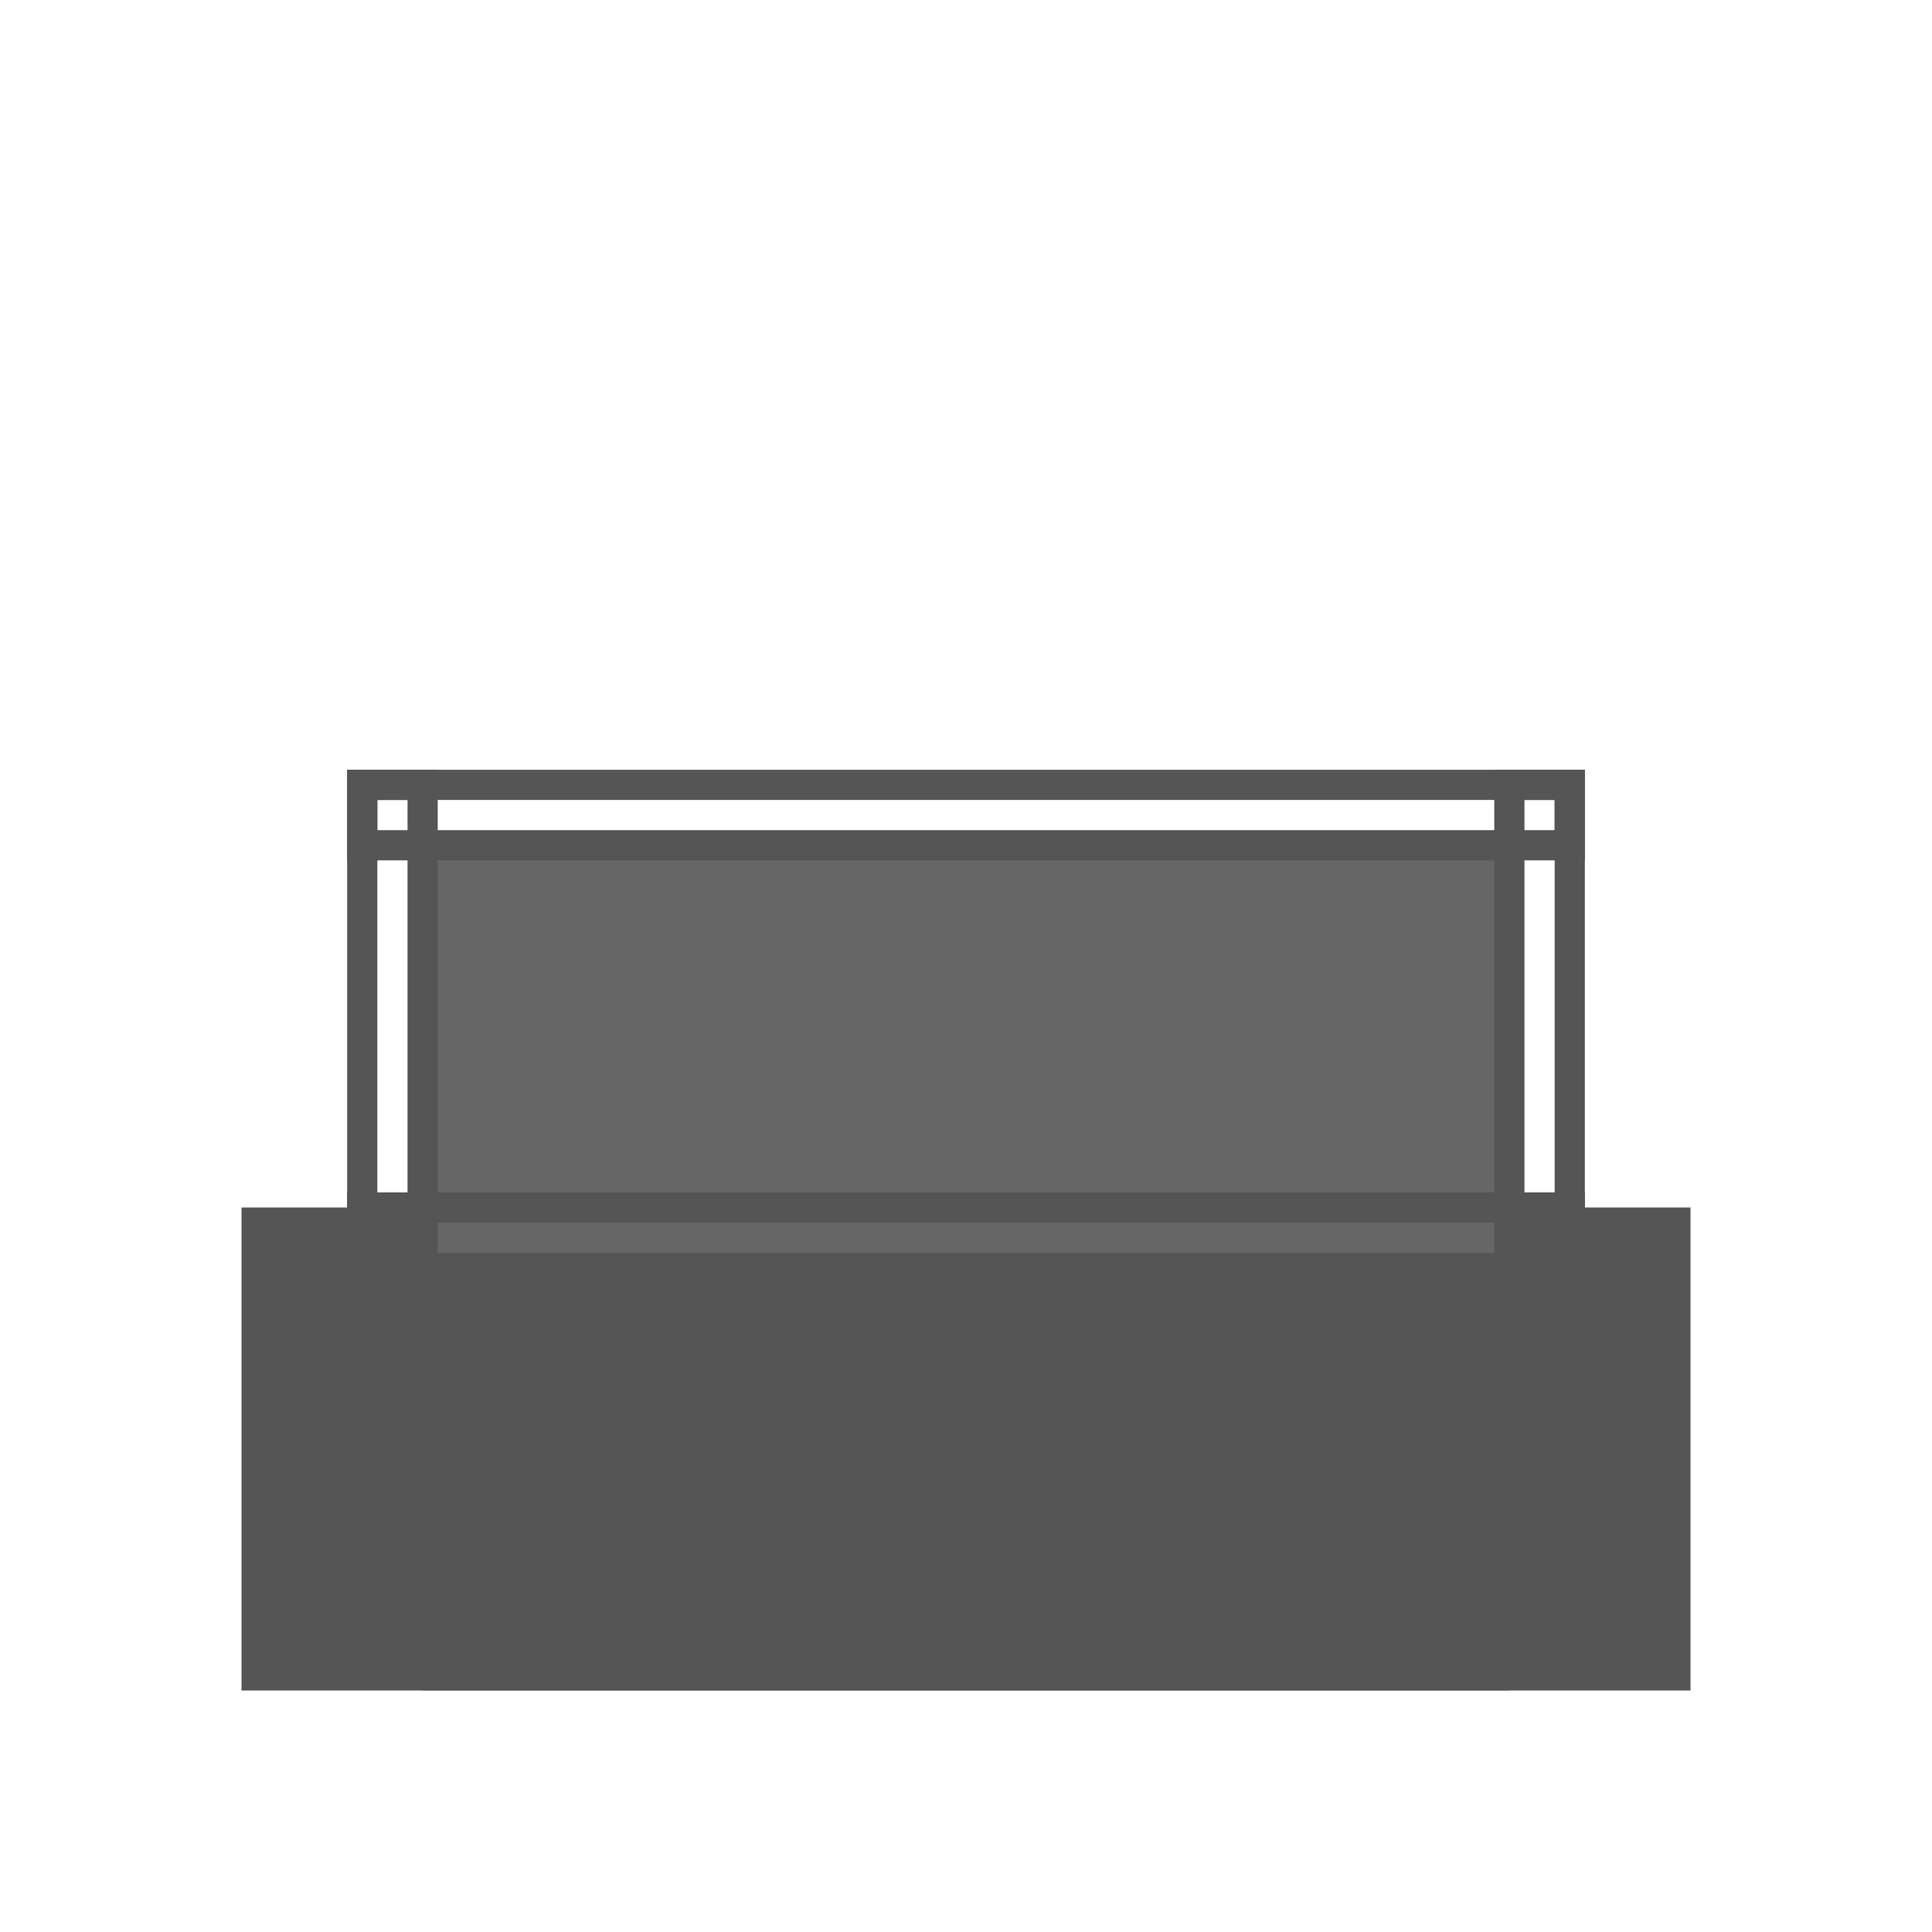
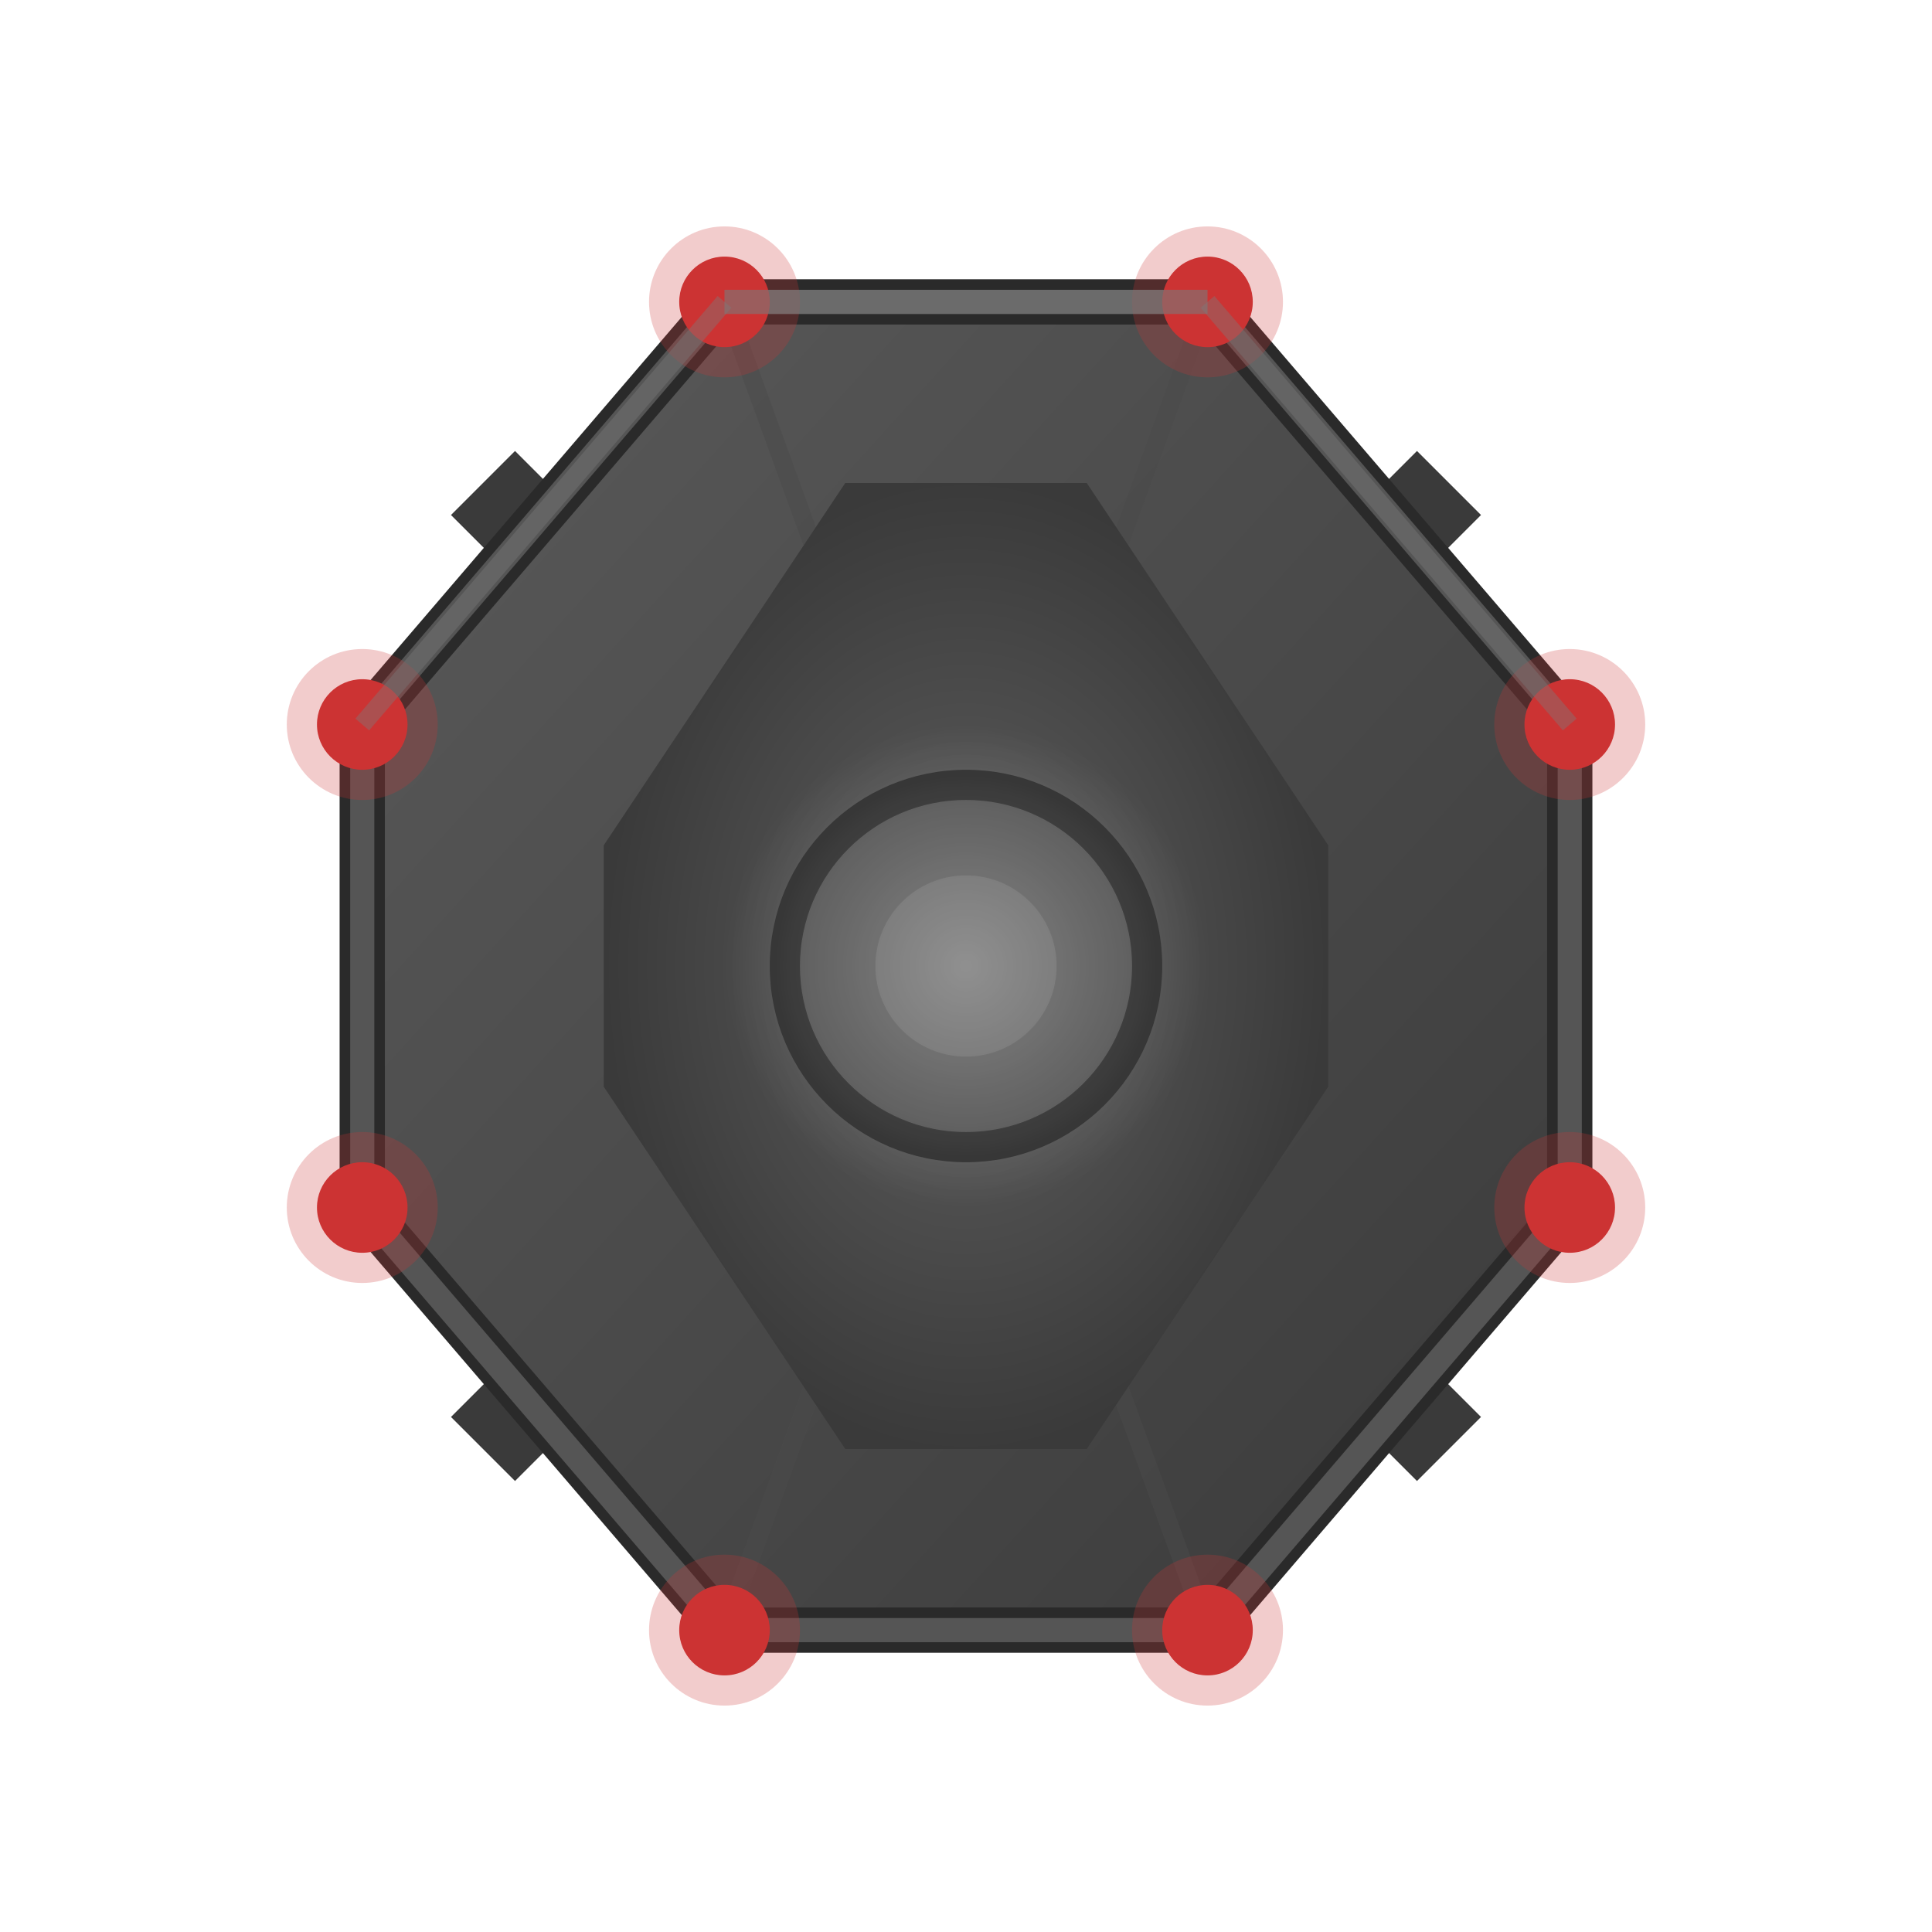
<svg xmlns="http://www.w3.org/2000/svg" viewBox="0 0 64 64">
-   <rect x="14" y="48" width="36" height="8" fill="#333333" opacity="0.6" />
-   <rect x="8" y="40" width="48" height="16" fill="#555555" />
-   <rect x="14" y="28" width="36" height="14" fill="#666666" />
-   <rect x="12" y="26" width="40" height="2" fill="none" stroke="#555555" stroke-width="1" />
-   <rect x="12" y="26" width="2" height="16" fill="none" stroke="#555555" stroke-width="1" />
-   <rect x="50" y="26" width="2" height="16" fill="none" stroke="#555555" stroke-width="1" />
-   <rect x="12" y="40" width="40" height="2" fill="none" stroke="#555555" stroke-width="1" />
+   <defs>
+     <linearGradient id="tower-body" x1="0" y1="0" x2="1" y2="1">
+       <stop offset="0%" stop-color="#5a5a5a" />
+       <stop offset="50%" stop-color="#4a4a4a" />
+       <stop offset="100%" stop-color="#3a3a3a" />
+     </linearGradient>
+     <radialGradient id="platform-top" cx="50%" cy="50%" r="50%">
+       <stop offset="0%" stop-color="#606060" />
+       <stop offset="100%" stop-color="#3a3a3a" />
+     </radialGradient>
+     <radialGradient id="searchlight-glow" cx="50%" cy="50%" r="50%">
+       <stop offset="0%" stop-color="#ffffff" stop-opacity="0.3" />
+       <stop offset="100%" stop-color="#ffffff" stop-opacity="0" />
+     </radialGradient>
+   </defs>
+   <line x1="16" y1="16" x2="32" y2="32" stroke="#3a3a3a" stroke-width="3" />
+   <line x1="48" y1="16" x2="32" y2="32" stroke="#3a3a3a" stroke-width="3" />
+   <line x1="16" y1="48" x2="32" y2="32" stroke="#3a3a3a" stroke-width="3" />
+   <line x1="48" y1="48" x2="32" y2="32" stroke="#3a3a3a" stroke-width="3" />
+   <line x1="20" y1="32" x2="44" y2="32" stroke="#333333" stroke-width="2" />
+   <line x1="32" y1="20" x2="32" y2="44" stroke="#333333" stroke-width="2" />
+   <polygon points="24,10 40,10 52,24 52,40 40,54 24,54 12,40 12,24" fill="url(#tower-body)" stroke="#2a2a2a" stroke-width="1.5" />
+   <polygon points="24,10 40,10 52,24 52,40 40,54 24,54 12,40 12,24" fill="none" stroke="#555555" stroke-width="0.8" />
+   <line x1="24" y1="10" x2="40" y2="54" stroke="#4a4a4a" stroke-width="0.6" opacity="0.5" />
+   <line x1="40" y1="10" x2="24" y2="54" stroke="#4a4a4a" stroke-width="0.6" opacity="0.5" />
+   <polygon points="28,16 36,16 44,28 44,36 36,48 28,48 20,36 20,28" fill="url(#platform-top)" />
+   <circle cx="32" cy="32" r="6" fill="#505050" stroke="#2a2a2a" stroke-width="1" />
+   <circle cx="32" cy="32" r="3" fill="#606060" />
+   <circle cx="32" cy="32" r="8" fill="url(#searchlight-glow)" />
+   <circle cx="24" cy="10" r="1.5" fill="#cc3333" />
+   <circle cx="40" cy="10" r="1.5" fill="#cc3333" />
+   <circle cx="52" cy="24" r="1.5" fill="#cc3333" />
+   <circle cx="52" cy="40" r="1.5" fill="#cc3333" />
+   <circle cx="40" cy="54" r="1.5" fill="#cc3333" />
+   <circle cx="24" cy="54" r="1.5" fill="#cc3333" />
+   <circle cx="12" cy="40" r="1.5" fill="#cc3333" />
+   <circle cx="12" cy="24" r="1.5" fill="#cc3333" />
+   <circle cx="24" cy="10" r="2.5" fill="#cc3333" opacity="0.25" />
+   <circle cx="40" cy="10" r="2.5" fill="#cc3333" opacity="0.25" />
+   <circle cx="52" cy="24" r="2.5" fill="#cc3333" opacity="0.25" />
+   <circle cx="52" cy="40" r="2.5" fill="#cc3333" opacity="0.25" />
+   <circle cx="40" cy="54" r="2.5" fill="#cc3333" opacity="0.25" />
+   <circle cx="24" cy="54" r="2.5" fill="#cc3333" opacity="0.25" />
+   <circle cx="12" cy="40" r="2.5" fill="#cc3333" opacity="0.25" />
+   <circle cx="12" cy="24" r="2.5" fill="#cc3333" opacity="0.25" />
+   <line x1="24" y1="10" x2="40" y2="10" stroke="#7a7a7a" stroke-width="0.8" opacity="0.6" />
+   <line x1="12" y1="24" x2="24" y2="10" stroke="#7a7a7a" stroke-width="0.6" opacity="0.4" />
+   <line x1="40" y1="10" x2="52" y2="24" stroke="#7a7a7a" stroke-width="0.6" opacity="0.4" />
</svg>
